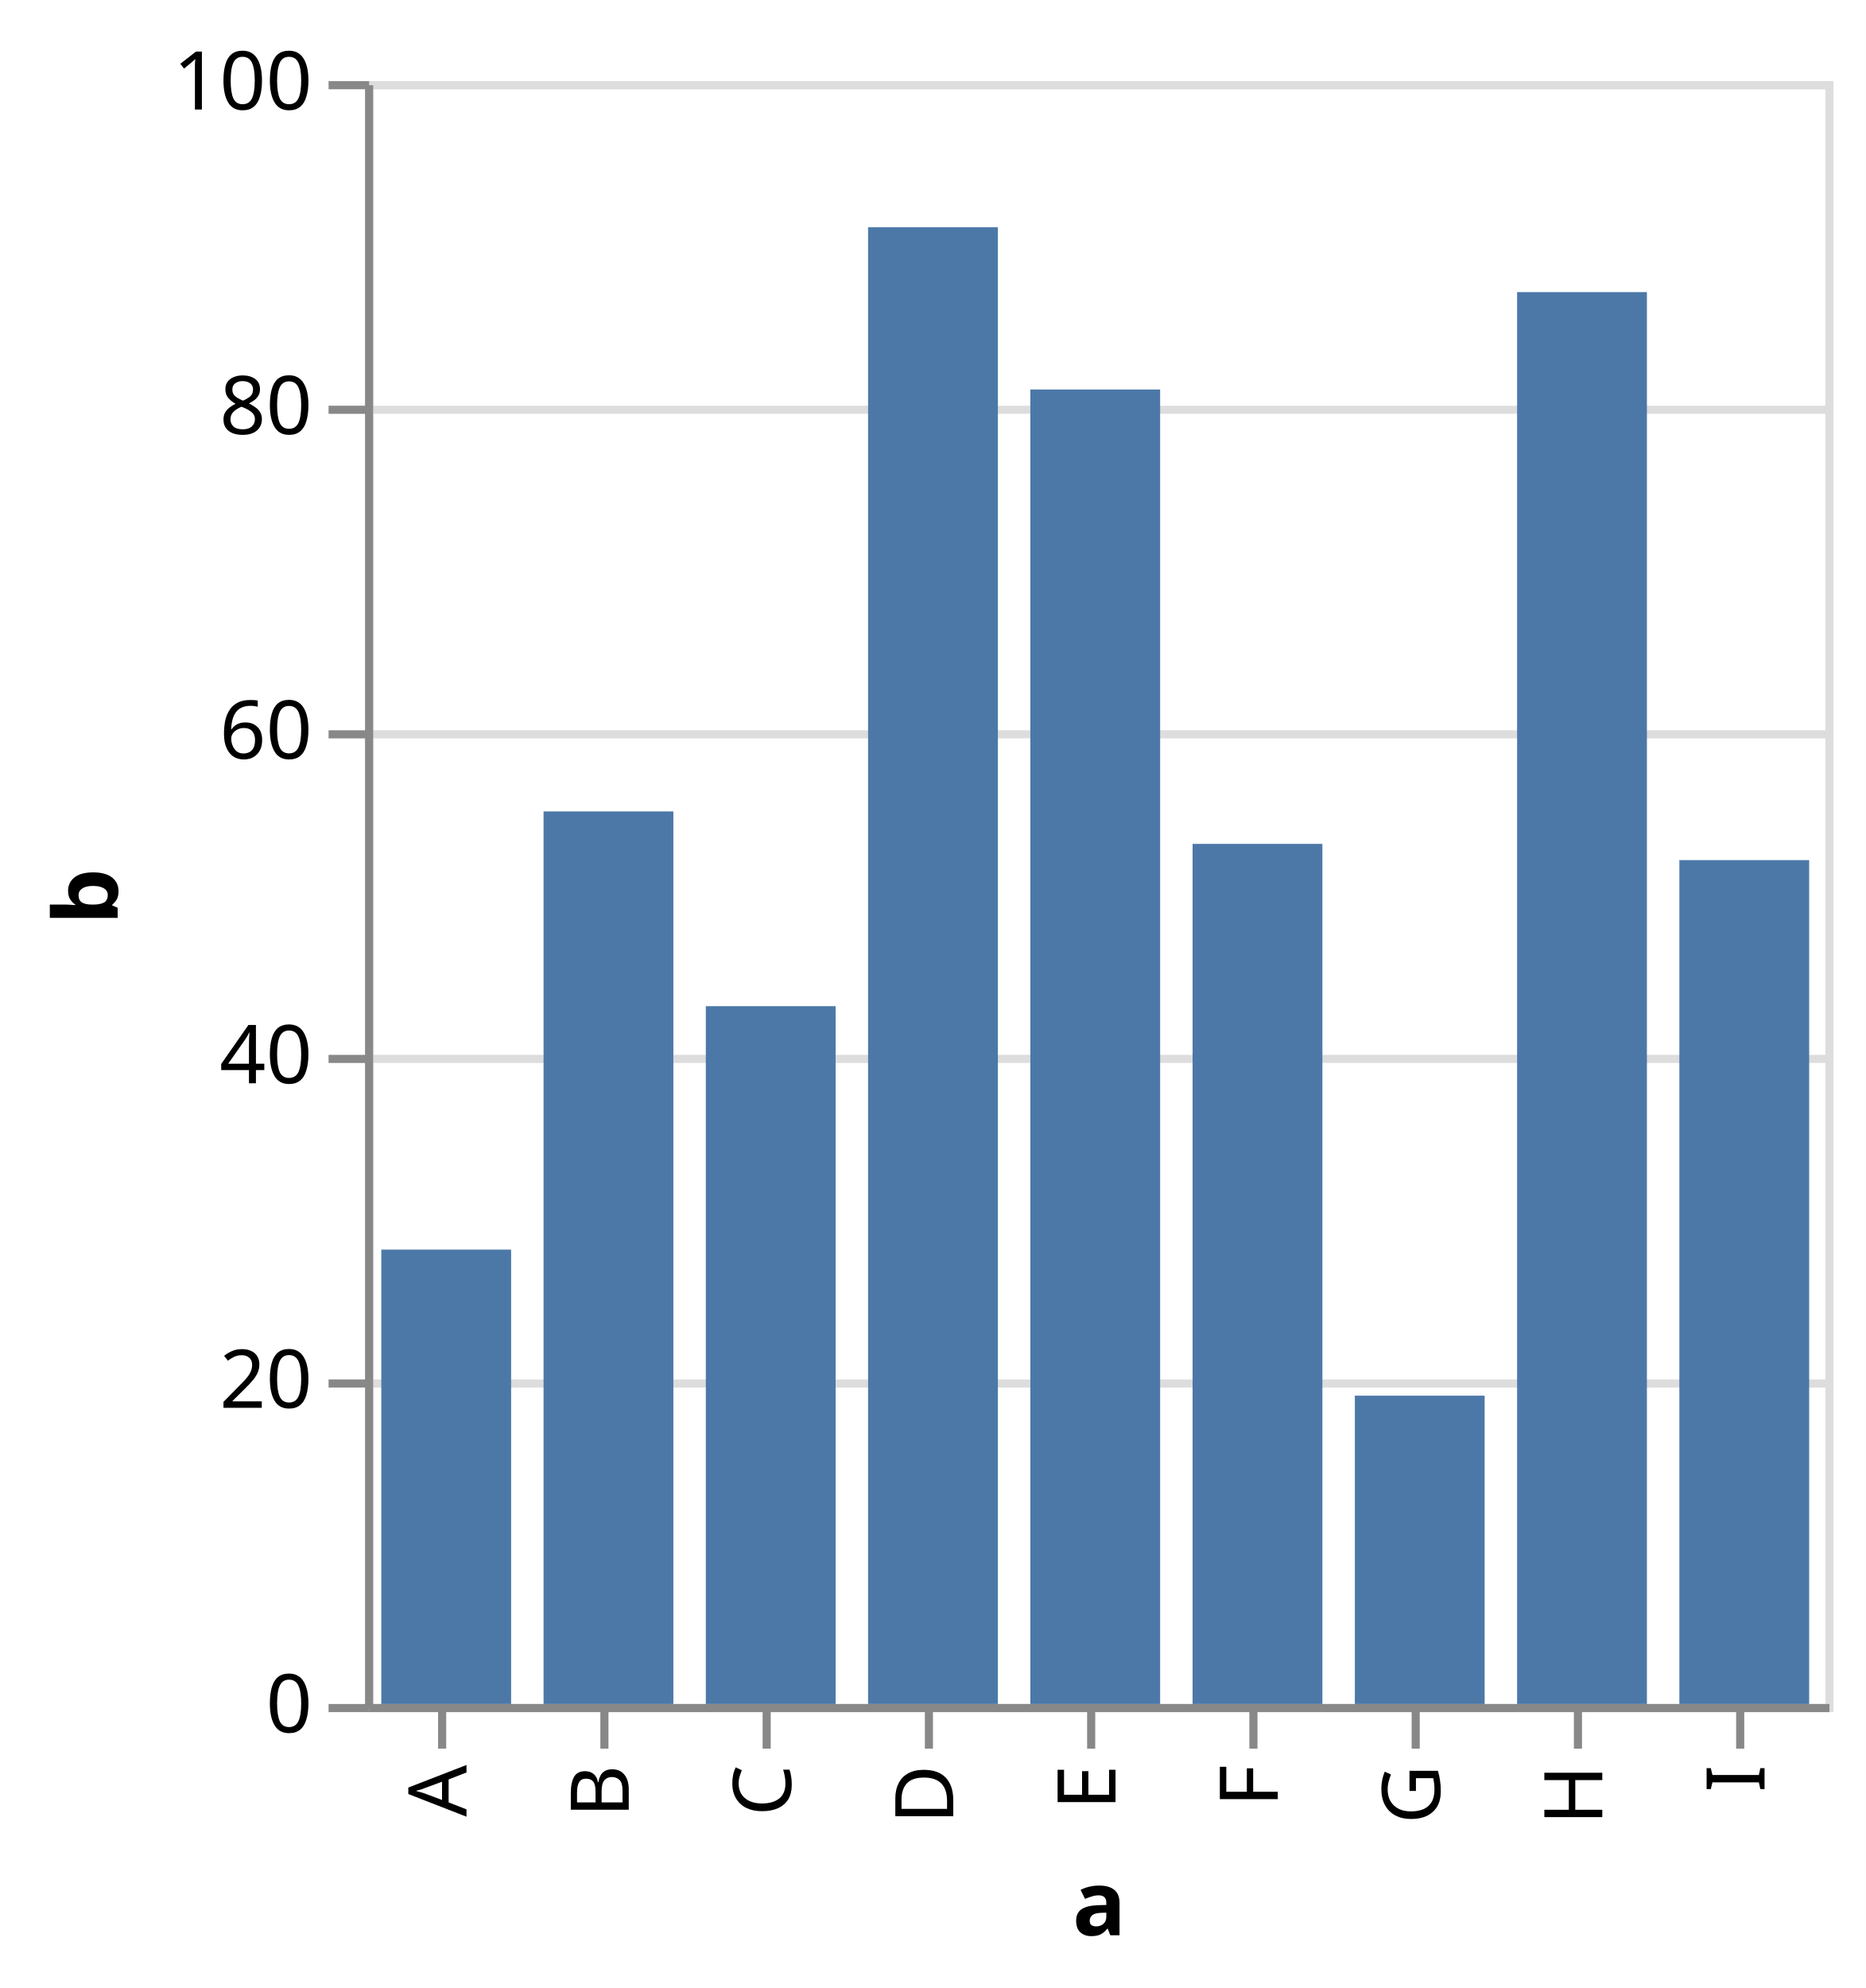
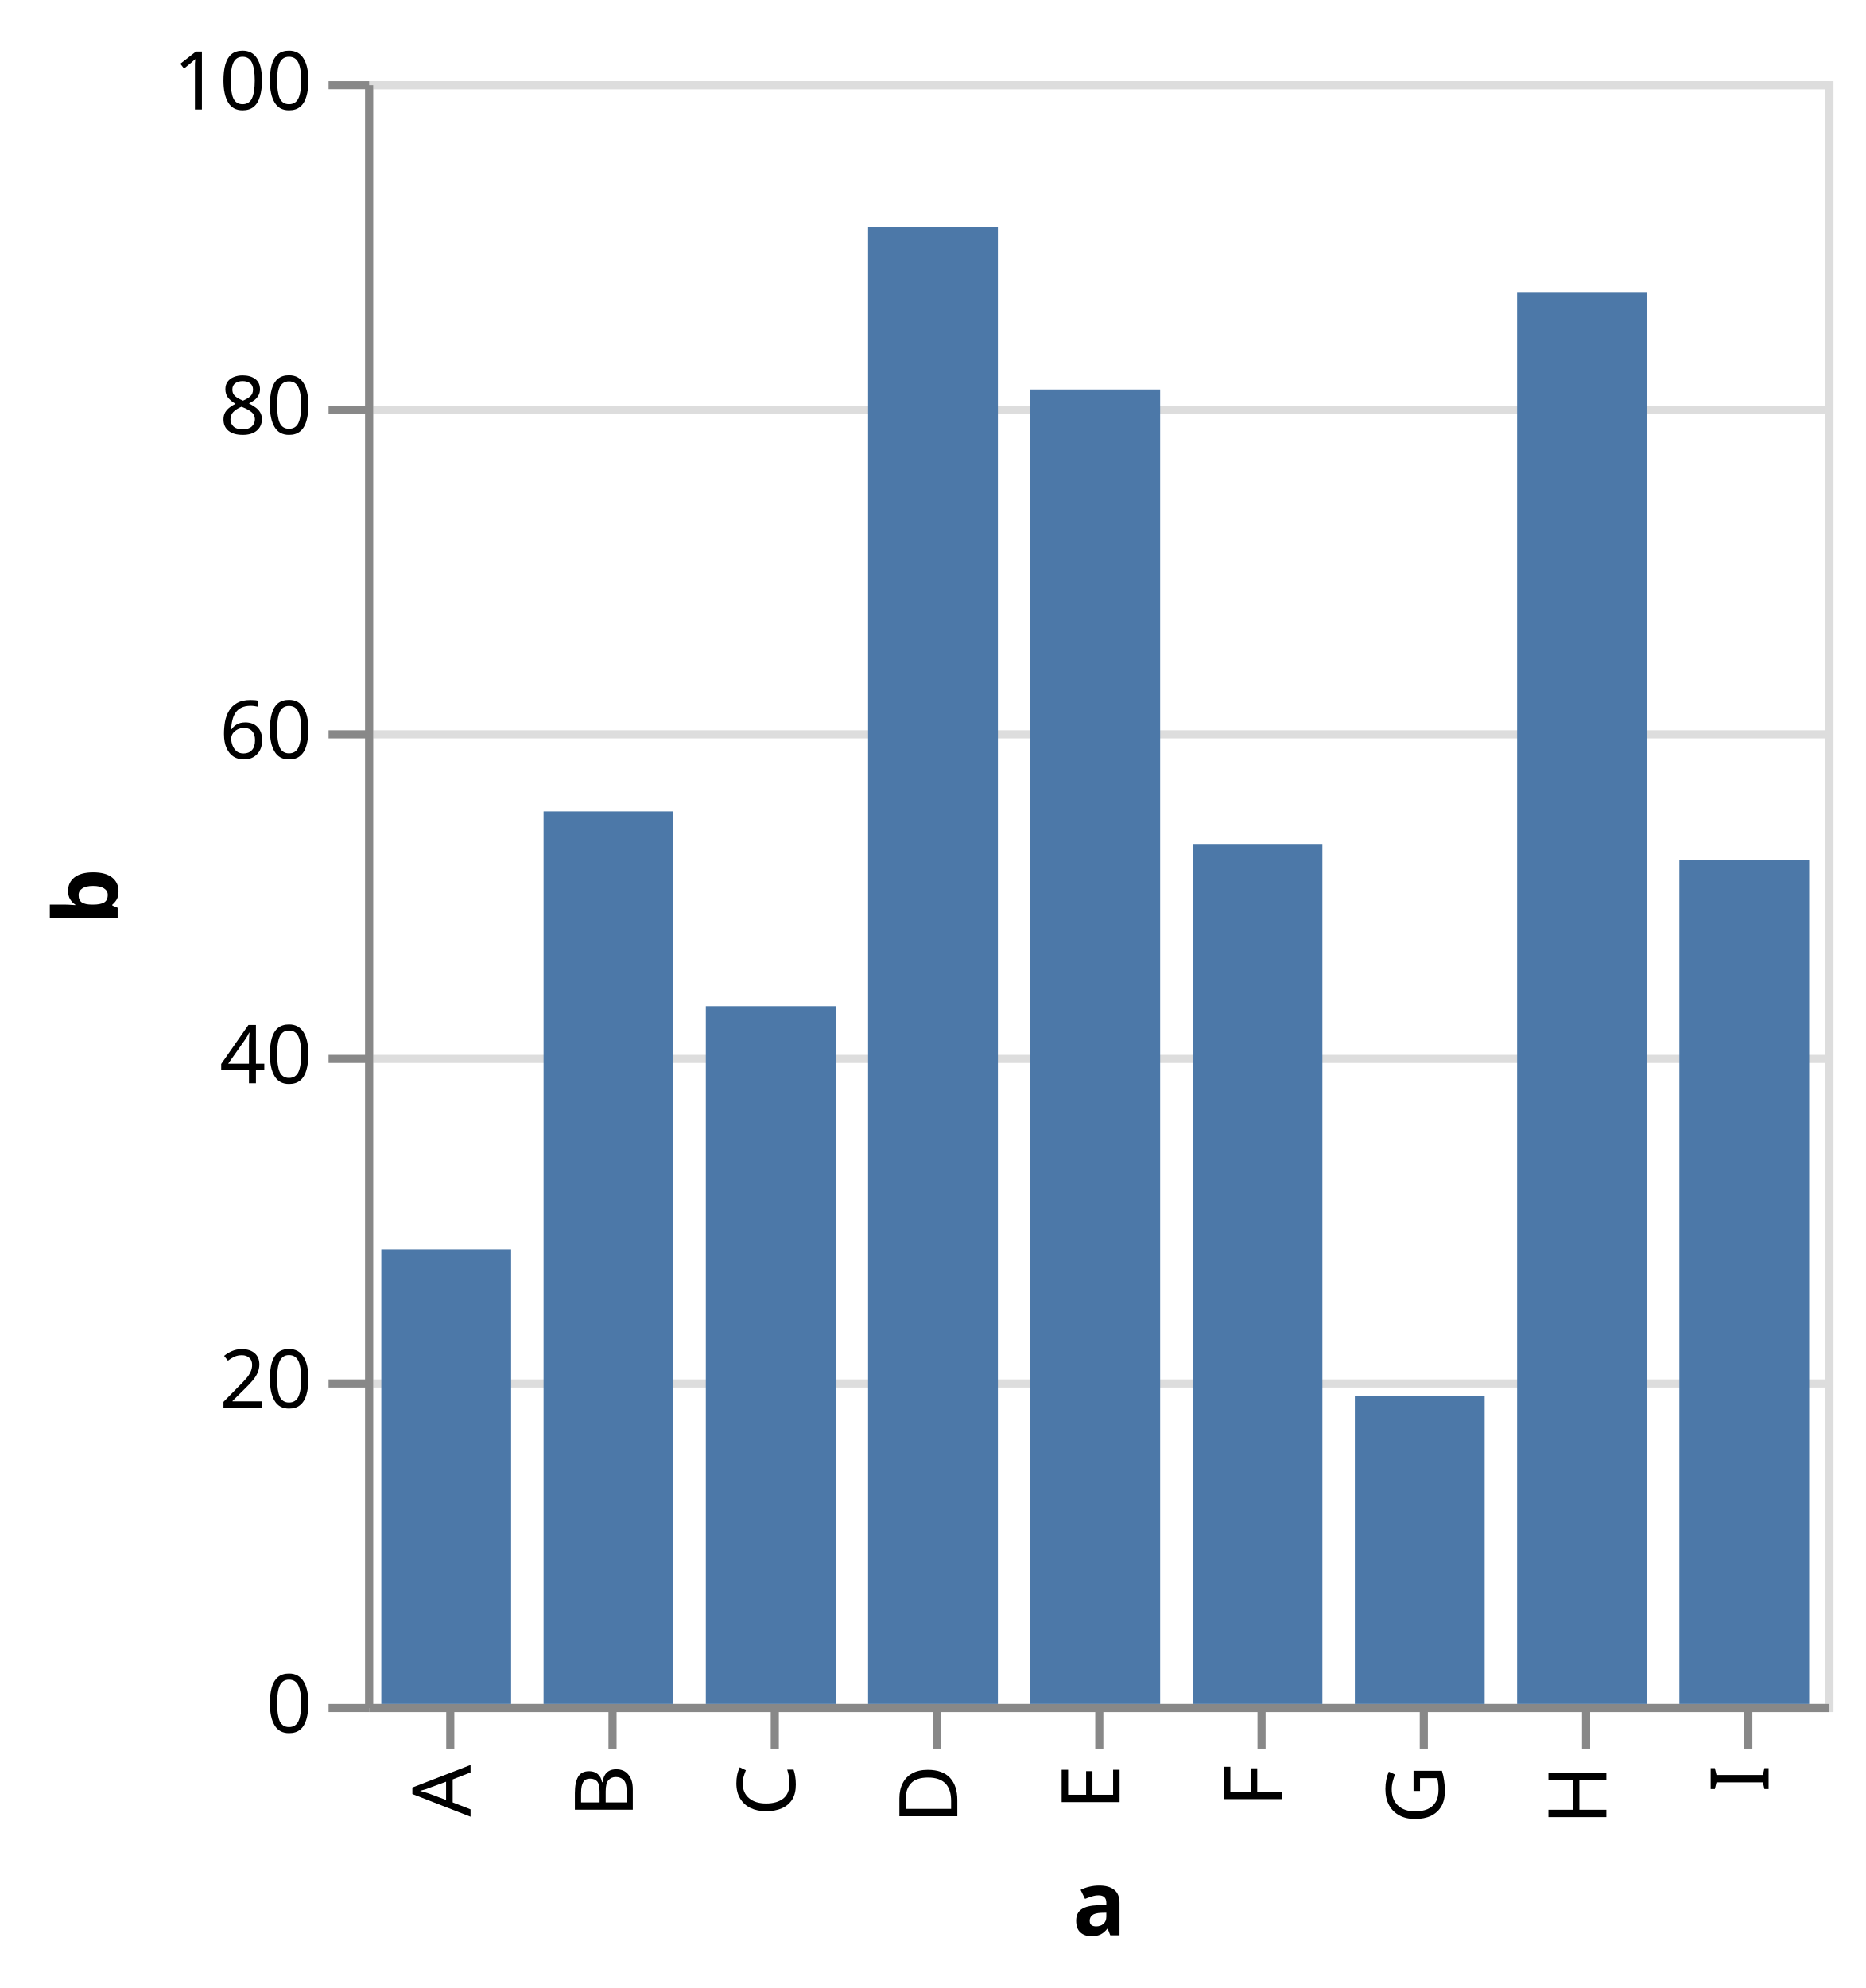
<svg xmlns="http://www.w3.org/2000/svg" class="marks" width="230" height="245" viewBox="0 0 230 245" version="1.1">
  <rect width="230" height="245" style="fill: white;" />
  <g transform="translate(45,10)">
    <g class="mark-group role-frame root">
      <g transform="translate(0,0)">
        <path class="background" d="M0.5,0.5h180v200h-180Z" style="fill: none; stroke: #ddd;" />
        <g>
          <g class="mark-group role-axis">
            <g transform="translate(0.5,0.5)">
              <path class="background" d="M0,0h0v0h0Z" style="pointer-events: none; fill: none;" />
              <g>
                <g class="mark-rule role-axis-grid" style="pointer-events: none;">
                  <line transform="translate(0,200)" x2="180" y2="0" style="fill: none; stroke: #ddd; stroke-width: 1; opacity: 1;" />
                  <line transform="translate(0,160)" x2="180" y2="0" style="fill: none; stroke: #ddd; stroke-width: 1; opacity: 1;" />
                  <line transform="translate(0,120)" x2="180" y2="0" style="fill: none; stroke: #ddd; stroke-width: 1; opacity: 1;" />
                  <line transform="translate(0,80)" x2="180" y2="0" style="fill: none; stroke: #ddd; stroke-width: 1; opacity: 1;" />
                  <line transform="translate(0,40)" x2="180" y2="0" style="fill: none; stroke: #ddd; stroke-width: 1; opacity: 1;" />
                  <line transform="translate(0,0)" x2="180" y2="0" style="fill: none; stroke: #ddd; stroke-width: 1; opacity: 1;" />
                </g>
              </g>
            </g>
          </g>
          <g class="mark-group role-axis">
            <g transform="translate(0.5,200.5)">
              <path class="background" d="M0,0h0v0h0Z" style="pointer-events: none; fill: none;" />
              <g>
                <g class="mark-rule role-axis-tick" style="pointer-events: none;">
-                   <line transform="translate(9,0)" x2="0" y2="5" style="fill: none; stroke: #888; stroke-width: 1; opacity: 1;" />
-                   <line transform="translate(29,0)" x2="0" y2="5" style="fill: none; stroke: #888; stroke-width: 1; opacity: 1;" />
-                   <line transform="translate(49,0)" x2="0" y2="5" style="fill: none; stroke: #888; stroke-width: 1; opacity: 1;" />
-                   <line transform="translate(69,0)" x2="0" y2="5" style="fill: none; stroke: #888; stroke-width: 1; opacity: 1;" />
-                   <line transform="translate(89,0)" x2="0" y2="5" style="fill: none; stroke: #888; stroke-width: 1; opacity: 1;" />
-                   <line transform="translate(109,0)" x2="0" y2="5" style="fill: none; stroke: #888; stroke-width: 1; opacity: 1;" />
-                   <line transform="translate(129,0)" x2="0" y2="5" style="fill: none; stroke: #888; stroke-width: 1; opacity: 1;" />
-                   <line transform="translate(149,0)" x2="0" y2="5" style="fill: none; stroke: #888; stroke-width: 1; opacity: 1;" />
-                   <line transform="translate(169,0)" x2="0" y2="5" style="fill: none; stroke: #888; stroke-width: 1; opacity: 1;" />
+                   <line transform="translate(10,0)" x2="0" y2="5" style="fill: none; stroke: #888; stroke-width: 1; opacity: 1;" />
+                   <line transform="translate(30,0)" x2="0" y2="5" style="fill: none; stroke: #888; stroke-width: 1; opacity: 1;" />
+                   <line transform="translate(50,0)" x2="0" y2="5" style="fill: none; stroke: #888; stroke-width: 1; opacity: 1;" />
+                   <line transform="translate(70,0)" x2="0" y2="5" style="fill: none; stroke: #888; stroke-width: 1; opacity: 1;" />
+                   <line transform="translate(90,0)" x2="0" y2="5" style="fill: none; stroke: #888; stroke-width: 1; opacity: 1;" />
+                   <line transform="translate(110,0)" x2="0" y2="5" style="fill: none; stroke: #888; stroke-width: 1; opacity: 1;" />
+                   <line transform="translate(130,0)" x2="0" y2="5" style="fill: none; stroke: #888; stroke-width: 1; opacity: 1;" />
+                   <line transform="translate(150,0)" x2="0" y2="5" style="fill: none; stroke: #888; stroke-width: 1; opacity: 1;" />
+                   <line transform="translate(170,0)" x2="0" y2="5" style="fill: none; stroke: #888; stroke-width: 1; opacity: 1;" />
                </g>
                <g class="mark-text role-axis-label" style="pointer-events: none;">
-                   <text text-anchor="end" transform="translate(9,7) rotate(270) translate(0,3)" style="font-family: sans-serif; font-size: 10px; fill: #000; opacity: 1;">A</text>
-                   <text text-anchor="end" transform="translate(29,7) rotate(270) translate(0,3)" style="font-family: sans-serif; font-size: 10px; fill: #000; opacity: 1;">B</text>
-                   <text text-anchor="end" transform="translate(49,7) rotate(270) translate(0,3)" style="font-family: sans-serif; font-size: 10px; fill: #000; opacity: 1;">C</text>
-                   <text text-anchor="end" transform="translate(69,7) rotate(270) translate(0,3)" style="font-family: sans-serif; font-size: 10px; fill: #000; opacity: 1;">D</text>
-                   <text text-anchor="end" transform="translate(89,7) rotate(270) translate(0,3)" style="font-family: sans-serif; font-size: 10px; fill: #000; opacity: 1;">E</text>
-                   <text text-anchor="end" transform="translate(109,7) rotate(270) translate(0,3)" style="font-family: sans-serif; font-size: 10px; fill: #000; opacity: 1;">F</text>
-                   <text text-anchor="end" transform="translate(129,7) rotate(270) translate(0,3)" style="font-family: sans-serif; font-size: 10px; fill: #000; opacity: 1;">G</text>
-                   <text text-anchor="end" transform="translate(149,7) rotate(270) translate(0,3)" style="font-family: sans-serif; font-size: 10px; fill: #000; opacity: 1;">H</text>
-                   <text text-anchor="end" transform="translate(169,7) rotate(270) translate(0,3)" style="font-family: sans-serif; font-size: 10px; fill: #000; opacity: 1;">I</text>
+                   <text text-anchor="end" transform="translate(9.5,7) rotate(270) translate(0,3)" style="font-family: sans-serif; font-size: 10px; fill: #000; opacity: 1;">A</text>
+                   <text text-anchor="end" transform="translate(29.5,7) rotate(270) translate(0,3)" style="font-family: sans-serif; font-size: 10px; fill: #000; opacity: 1;">B</text>
+                   <text text-anchor="end" transform="translate(49.5,7) rotate(270) translate(0,3)" style="font-family: sans-serif; font-size: 10px; fill: #000; opacity: 1;">C</text>
+                   <text text-anchor="end" transform="translate(69.5,7) rotate(270) translate(0,3)" style="font-family: sans-serif; font-size: 10px; fill: #000; opacity: 1;">D</text>
+                   <text text-anchor="end" transform="translate(89.5,7) rotate(270) translate(0,3)" style="font-family: sans-serif; font-size: 10px; fill: #000; opacity: 1;">E</text>
+                   <text text-anchor="end" transform="translate(109.5,7) rotate(270) translate(0,3)" style="font-family: sans-serif; font-size: 10px; fill: #000; opacity: 1;">F</text>
+                   <text text-anchor="end" transform="translate(129.5,7) rotate(270) translate(0,3)" style="font-family: sans-serif; font-size: 10px; fill: #000; opacity: 1;">G</text>
+                   <text text-anchor="end" transform="translate(149.5,7) rotate(270) translate(0,3)" style="font-family: sans-serif; font-size: 10px; fill: #000; opacity: 1;">H</text>
+                   <text text-anchor="end" transform="translate(169.5,7) rotate(270) translate(0,3)" style="font-family: sans-serif; font-size: 10px; fill: #000; opacity: 1;">I</text>
                </g>
                <g class="mark-rule role-axis-domain" style="pointer-events: none;">
                  <line transform="translate(0,0)" x2="180" y2="0" style="fill: none; stroke: #888; stroke-width: 1; opacity: 1;" />
                </g>
                <g class="mark-text role-axis-title" style="pointer-events: none;">
                  <text text-anchor="middle" transform="translate(90,28)" style="font-family: sans-serif; font-size: 11px; font-weight: bold; fill: #000; opacity: 1;">a</text>
                </g>
              </g>
            </g>
          </g>
          <g class="mark-group role-axis">
            <g transform="translate(0.5,0.5)">
              <path class="background" d="M0,0h0v0h0Z" style="pointer-events: none; fill: none;" />
              <g>
                <g class="mark-rule role-axis-tick" style="pointer-events: none;">
                  <line transform="translate(0,200)" x2="-5" y2="0" style="fill: none; stroke: #888; stroke-width: 1; opacity: 1;" />
                  <line transform="translate(0,160)" x2="-5" y2="0" style="fill: none; stroke: #888; stroke-width: 1; opacity: 1;" />
                  <line transform="translate(0,120)" x2="-5" y2="0" style="fill: none; stroke: #888; stroke-width: 1; opacity: 1;" />
                  <line transform="translate(0,80)" x2="-5" y2="0" style="fill: none; stroke: #888; stroke-width: 1; opacity: 1;" />
                  <line transform="translate(0,40)" x2="-5" y2="0" style="fill: none; stroke: #888; stroke-width: 1; opacity: 1;" />
                  <line transform="translate(0,0)" x2="-5" y2="0" style="fill: none; stroke: #888; stroke-width: 1; opacity: 1;" />
                </g>
                <g class="mark-text role-axis-label" style="pointer-events: none;">
                  <text text-anchor="end" transform="translate(-7,203)" style="font-family: sans-serif; font-size: 10px; fill: #000; opacity: 1;">0</text>
                  <text text-anchor="end" transform="translate(-7,163)" style="font-family: sans-serif; font-size: 10px; fill: #000; opacity: 1;">20</text>
                  <text text-anchor="end" transform="translate(-7,123)" style="font-family: sans-serif; font-size: 10px; fill: #000; opacity: 1;">40</text>
                  <text text-anchor="end" transform="translate(-7,83)" style="font-family: sans-serif; font-size: 10px; fill: #000; opacity: 1;">60</text>
                  <text text-anchor="end" transform="translate(-7,43)" style="font-family: sans-serif; font-size: 10px; fill: #000; opacity: 1;">80</text>
                  <text text-anchor="end" transform="translate(-7,3)" style="font-family: sans-serif; font-size: 10px; fill: #000; opacity: 1;">100</text>
                </g>
                <g class="mark-rule role-axis-domain" style="pointer-events: none;">
                  <line transform="translate(0,200)" x2="0" y2="-200" style="fill: none; stroke: #888; stroke-width: 1; opacity: 1;" />
                </g>
                <g class="mark-text role-axis-title" style="pointer-events: none;">
                  <text text-anchor="middle" transform="translate(-29,100) rotate(-90) translate(0,-2)" style="font-family: sans-serif; font-size: 11px; font-weight: bold; fill: #000; opacity: 1;">b</text>
                </g>
              </g>
            </g>
          </g>
          <g class="mark-rect role-mark marks">
            <path d="M2,144h16v56h-16Z" style="fill: #4C78A8; fill-opacity: 1; stroke: black; stroke-width: 0;" />
            <path d="M22,90h16v110h-16Z" style="fill: #4C78A8; fill-opacity: 1; stroke: black; stroke-width: 0;" />
            <path d="M42,114h16v86h-16Z" style="fill: #4C78A8; fill-opacity: 1; stroke: black; stroke-width: 0;" />
            <path d="M62,18h16v182h-16Z" style="fill: #4C78A8; fill-opacity: 1; stroke: black; stroke-width: 0;" />
            <path d="M82,38h16v162h-16Z" style="fill: #4C78A8; fill-opacity: 1; stroke: black; stroke-width: 0;" />
            <path d="M102,94h16v106h-16Z" style="fill: #4C78A8; fill-opacity: 1; stroke: black; stroke-width: 0;" />
            <path d="M122,162h16v38h-16Z" style="fill: #4C78A8; fill-opacity: 1; stroke: black; stroke-width: 0;" />
            <path d="M142,26h16v174h-16Z" style="fill: #4C78A8; fill-opacity: 1; stroke: black; stroke-width: 0;" />
            <path d="M162,96h16v104h-16Z" style="fill: #4C78A8; fill-opacity: 1; stroke: black; stroke-width: 0;" />
          </g>
        </g>
      </g>
    </g>
  </g>
</svg>
